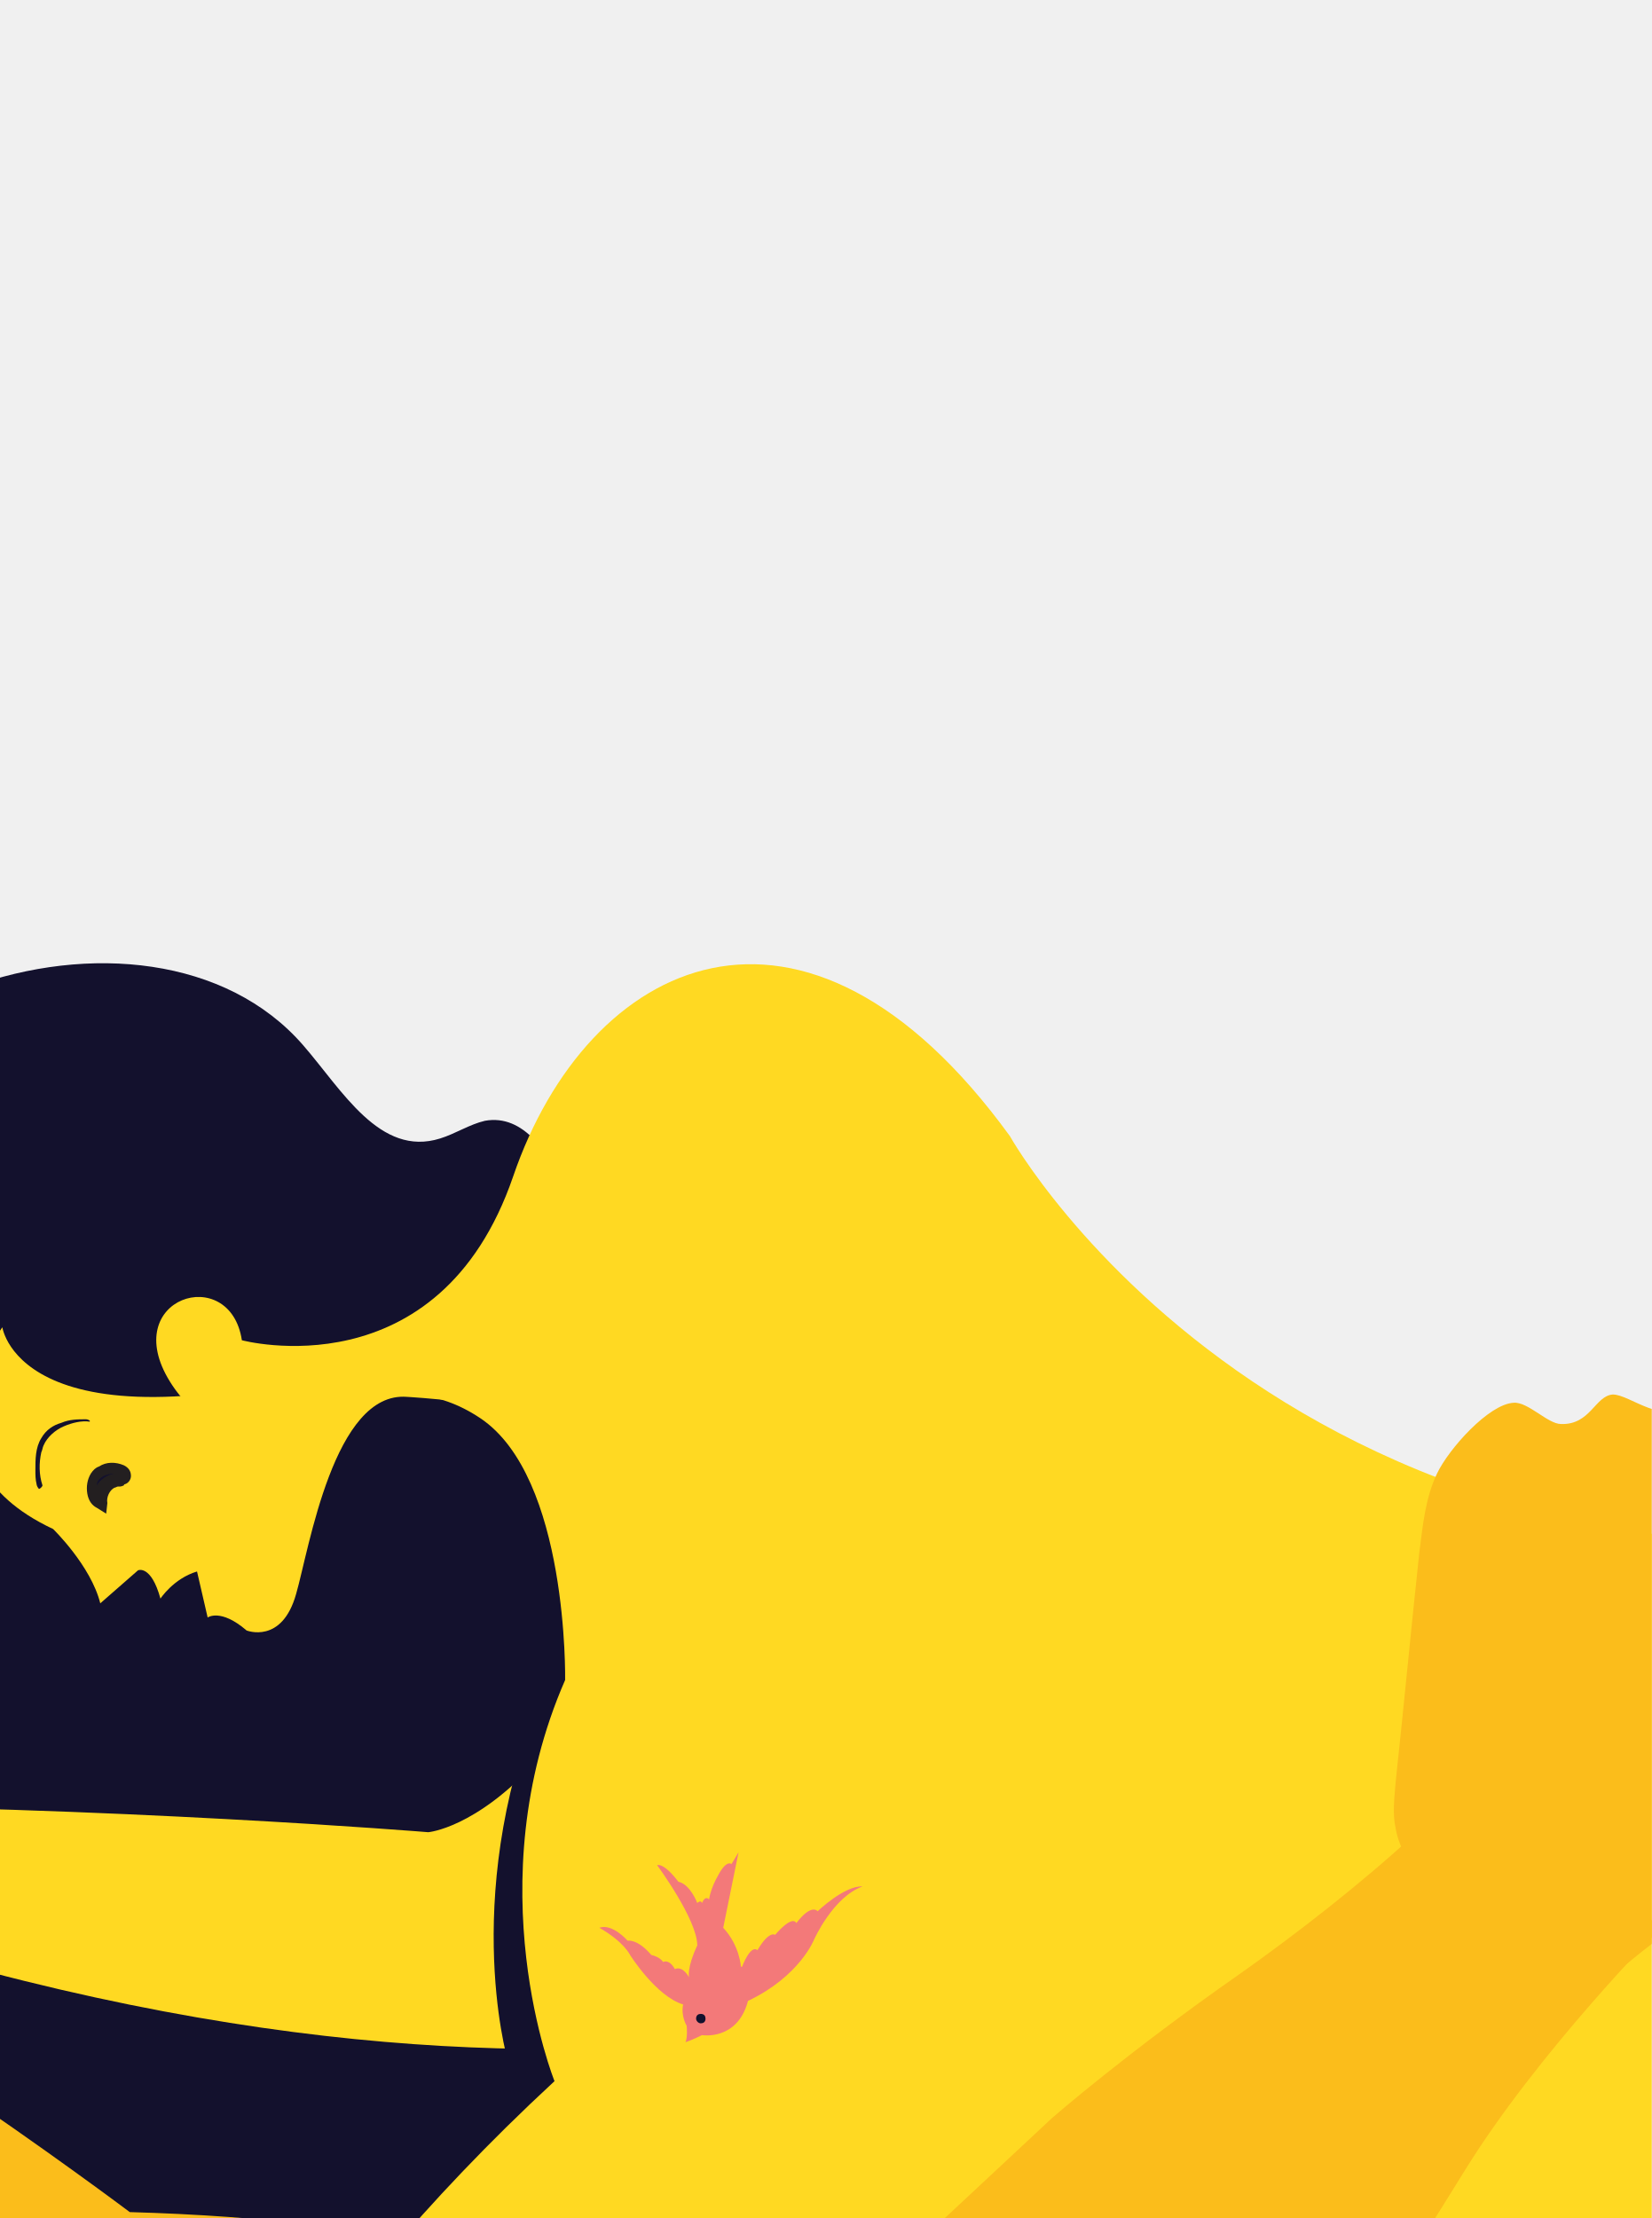
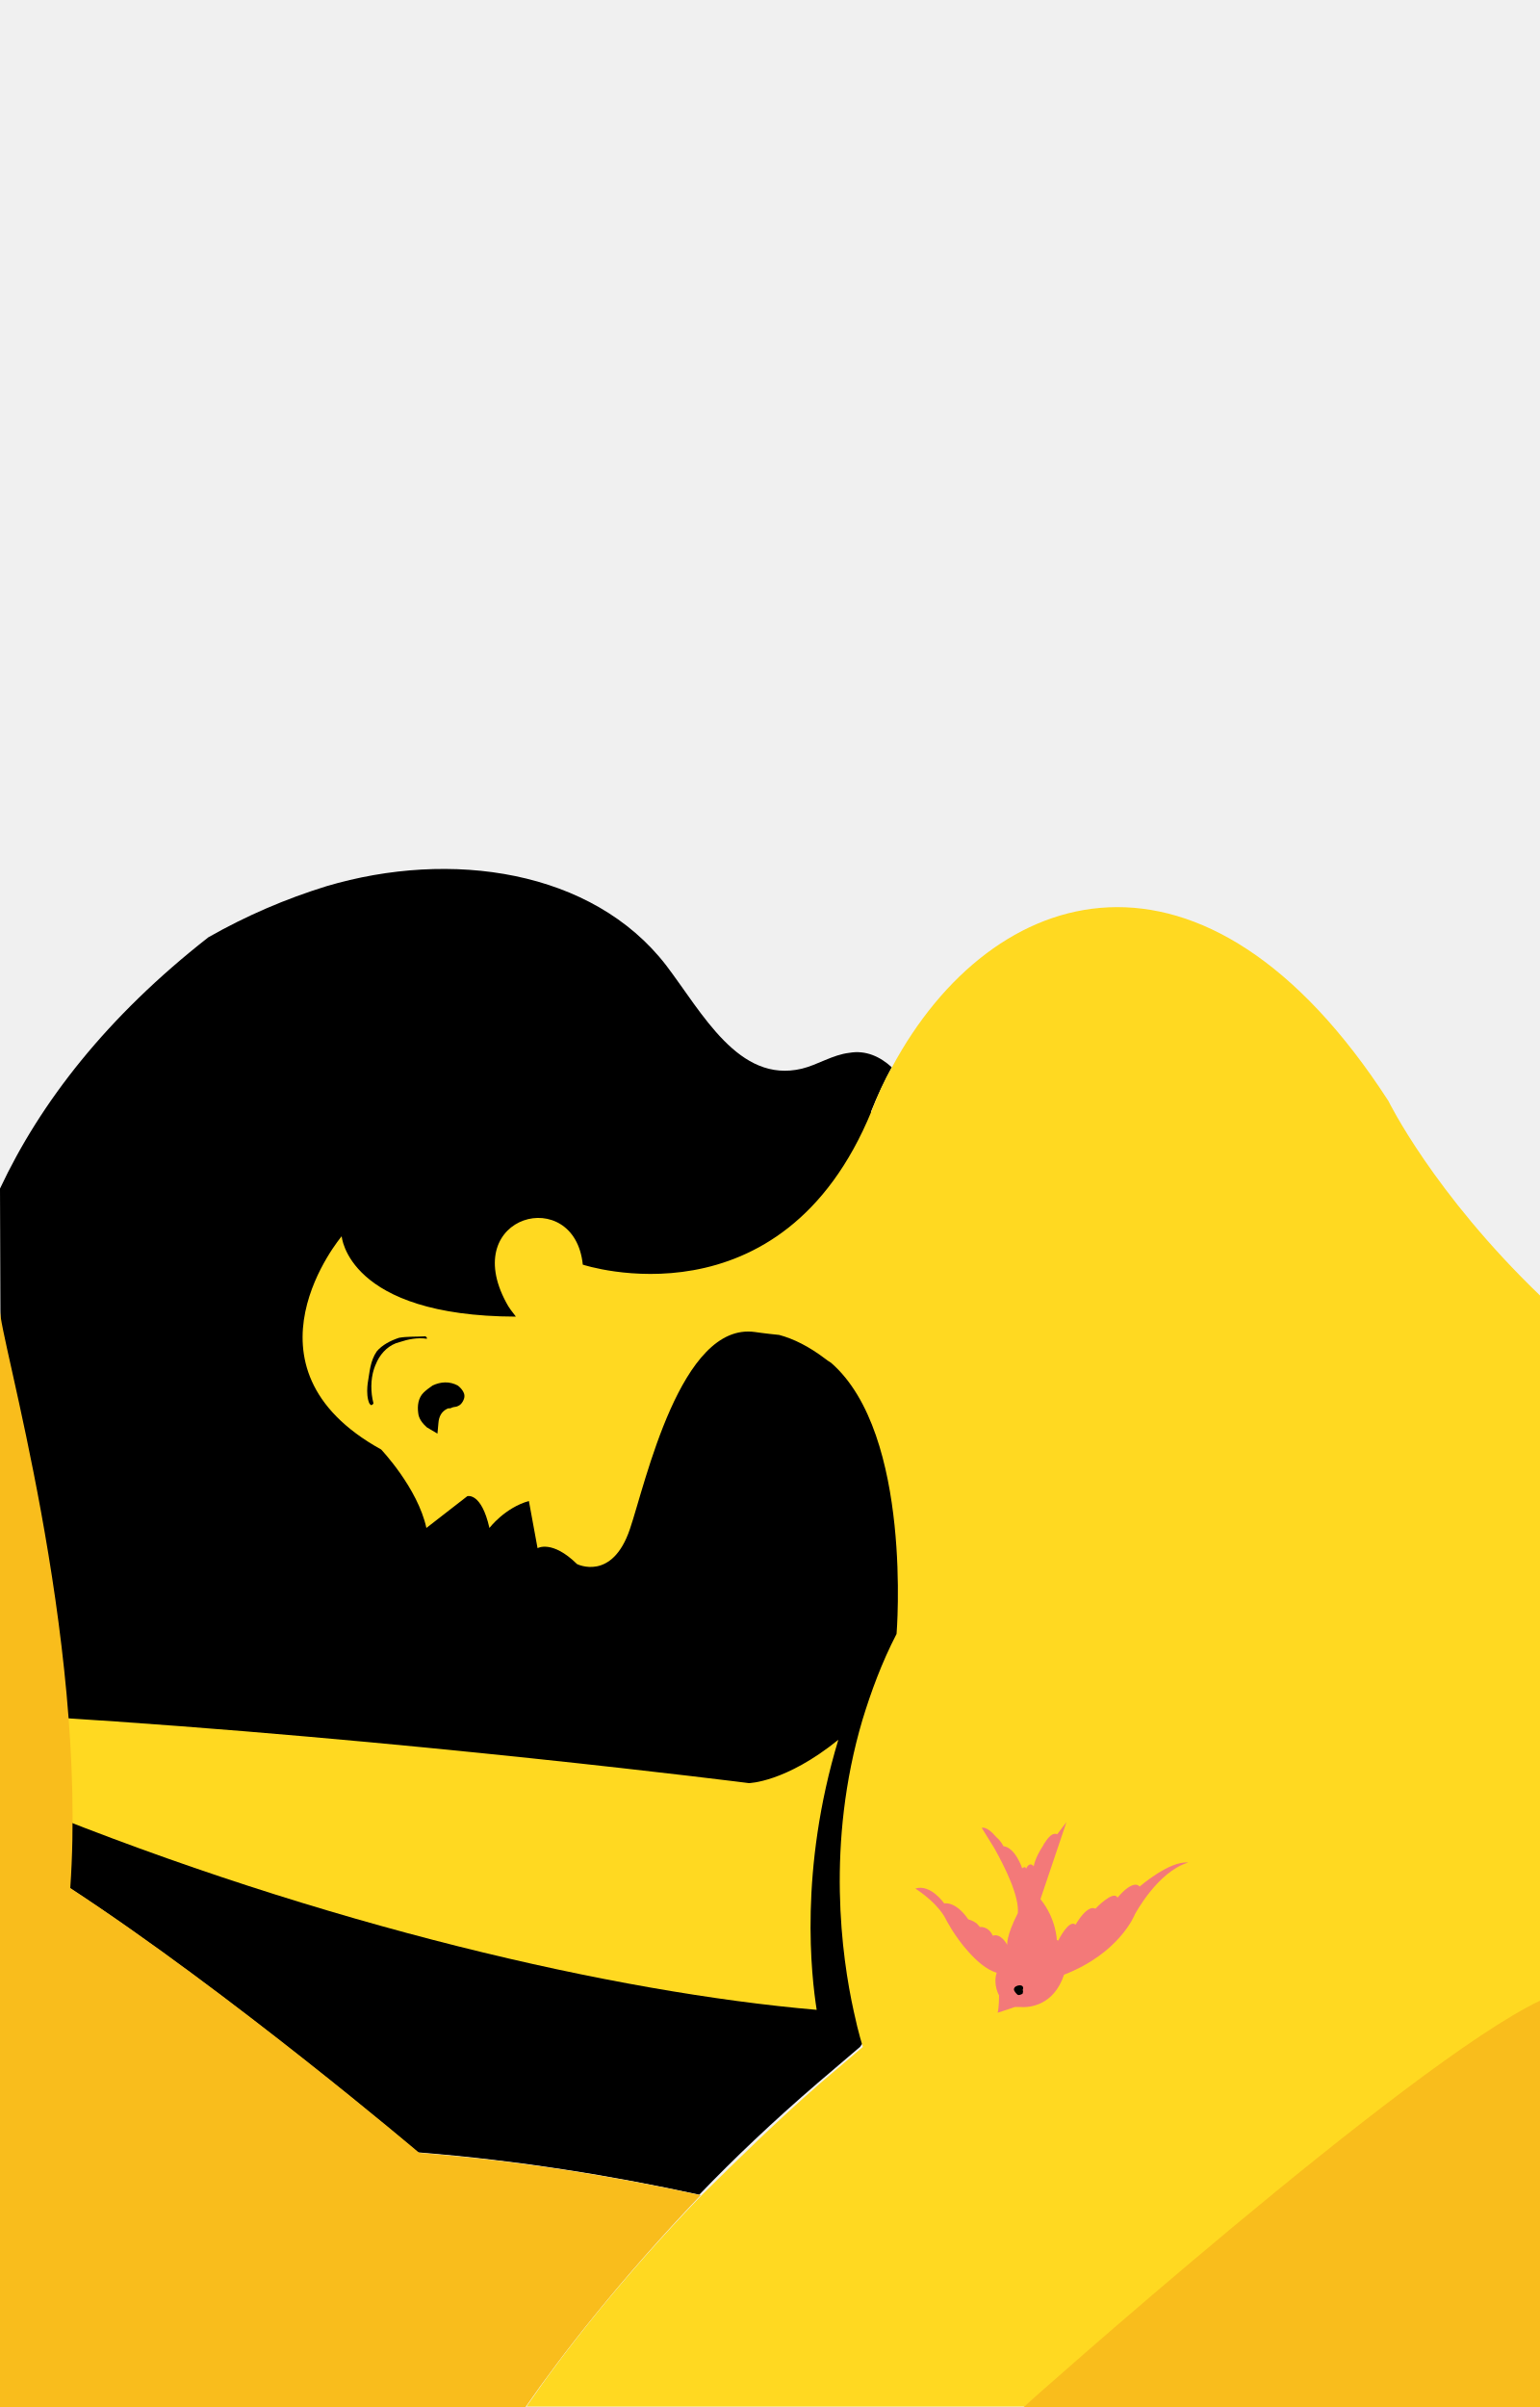
- <svg xmlns="http://www.w3.org/2000/svg" xmlns:xlink="http://www.w3.org/1999/xlink" version="1.1" id="about1" x="0px" y="0px" viewBox="0 0 140 188" enable-background="new 0 0 140 188" xml:space="preserve" preserveAspectRatio="xMinYMax slice" width="100%" height="100%">
-   <switch>
-     <g>
-       <g>
-         <defs>
-           <rect id="SVGID_1_" width="140" height="188" />
-         </defs>
-         <clipPath id="SVGID_2_">
-           <use xlink:href="#SVGID_1_" overflow="visible" />
-         </clipPath>
-         <g clip-path="url(#SVGID_2_)">
-           <g>
-             <path fill="#13112D" d="M-35.1,180c8.2,8.5,17.3,16,27.2,22.4c7,4.6,15,8.7,23.8,7.5c12.1-1.7,31.8-7.6,37.8-19.2       c13.8-26.8,4.7-64.2-5.8-89.8c-1.3-3.1-3.5-6.5-6.8-5.9c-1.3,0.3-2.5,1.1-3.8,1.5c-5.1,1.6-8.3-4.1-11.6-7.9       c-6.5-7.5-18.2-8.6-28.3-4.9c-10,3.7-18.6,11.3-26.1,19.5c-13.5,14.8-25.1,34.7-21,53C-47.6,165.8-41.6,173.4-35.1,180" />
-             <path id="arm" fill="#FFD922" d="M61.8,111.1c-9.5,42.9-25.5,44.2-25.5,44.2s-26.8-2.2-56.6-2.3l-0.2,8.1c72.4,25.6,111.6,4.2,111.6,4.2       " />
-             <path fill="#FBBD1B" d="M-51.3,249.1c-3.7-6.3-9.7-4.3-9.7-4.3l29.9-83.2c13.1,4.1,42.1,25.9,42.1,25.9       c90.4,2.5,104.5,64.5,104.5,64.5l10.5-5.1l-1.2-17.9c9-2.7,18.3-1.1,18.3-1.1l2.5-12.5c24.3,9.1,28.4,22.2,28.4,22.2       c7.7,34.9-10,33.6-10,33.6c-11.2,1.3-36.5,8.5-36.5,8.5c-9.3,3.8-17,27.7-18.2,31.6c-19.8,61.8-58.5,31.2-58.5,31.2       c-18-13.7-29.4-34.6-44.5-51.9c-11.8-13.6-25.6-25.2-40.7-34.4c-5.3-3.3-11.1-6.3-17.5-5.9c5.3,0,10.5,0,15.8,0" />
-             <path fill="#13112D" d="M53.1,174.4c3.2-8.4,4.3-18.4,4.4-27.6c0.1-7.5-0.4-28.8-12.8-27.2c-1.6,0.2-3.2,0.7-4.7,1.3       c6.7,5.7,6.4,21.6,6.4,21.6c-7.6,17.4-3.4,32-3.4,32C36.6,180.5,49.9,182.9,53.1,174.4" />
-             <path fill="#FFFFFF" d="M85.1,280.9c0,0-6.1-14.7-20.3-22.1c0,0,16.9-9,49.9-56.4c3.9-5.5-18.6,1.4-10.9-2.7       c10.2-5.4,26.3-53.6,26.3-53.6c-0.1,4.3-13,14.6-22.7,21.1S91.3,179,91.3,179L5.1,263l1.7,6.5c0,0,4.1,46.3,54.9,69.8       c0,0,6.6,1.6,9.2,3.9C70.8,343.1,111.1,321.5,85.1,280.9" />
-             <path fill="#FFD922" d="M66.6,200.7l40-4.8c12.1,15.4,34.7,6.4,34.7,6.4c-2.7,33.1-0.9,60.9,3.2,84       c1.3,22.5,8.4,65.6,41.6,107.9c0,0,5.5-4,9.3-4.5c0,0,62.6-17.2,151.9-101.3c0,0,5.2-5.9,18.7-13.2c9.1-4.9,18.3-9.9,27.4-14.8       c2.4-1.3,4.9-2.7,7.6-3.1c2.6-0.4,5.5,0.3,7,2.4c1.2-0.4,2.3-1.7,2.5-3.1c0.2-1.4-0.4-2.8-1.5-3.4c1.1-0.5,2.2-1.1,3.3-1.6       c0.3-0.1,0.6-0.3,0.8-0.5c0.5-0.5,0.4-1.4,0.1-2c-0.4-0.5-1-0.9-1.5-1.1c0.3-0.3,0.7-0.6,1-1c0.1-1.6-1.7-2.6-3-1.8       c1.2-0.7,1.6-2.7,0.9-3.8c-0.8-1.1-2.6-1-3.5,0.2c0.2-1.4-1.6-2.1-2.8-1.5c-1.2,0.6-1.9,2-2.6,3.3c-2.5-1.4-5.7-1.1-8.6-0.3       c-2.9,0.8-5.8,2.2-8.7,2.8c-6.7,1.4-13.2-1-19.6-2.5c-2-0.5-4.1-0.8-6.2-0.6c-2.1,0.3-4.3,1.2-5.8,3c-1.5,1.8-2.2,4.3-2.5,6.6       c-0.3,2.4-0.2,4.9-1.3,7c-0.6,1.1-1.5,2.8-3,4.8c0,0-6.2,7.6-17.2,15.4c-10.7,6.6-26.2,12.2-47.9,12.8       c-47.1,1.3-73.7,38.2-73.7,38.2l18.6-58.4c24.7-101.6,5-153-50.2-143.1c-65.2,11.7-90-32.8-90-32.8       c-17.5-24.1-35.8-15-42.1,3.4c-6.3,18.4-23,13.9-23,13.9c-1-6.6-10.5-3.6-6.1,3.5c4.4,7.1,12.8,4.2,12.8,4.2s6-6.1,13.5-1.1       c7.5,5,7.2,22.2,7.2,22.2c-7.6,17.4-0.9,34-0.9,34C24.3,197.4,16.8,215,16.8,215l-60.7,25.8l3,9.9       C31.2,250.4,66.6,200.7,66.6,200.7" />
-             <path fill="#FBBD1B" d="M84.7,279.6c0,0-8.6-13.5-21.1-18.9c0,0,21-12.7,60.6-76.8c6.2-10,16.4-20.3,16.4-20.3l-13.3-17.9       c0,4.3-12.7,14.9-22.2,21.6c-9.6,6.7-15.9,12.2-15.9,12.2l-89.3,83.3l6.7,9.2c0,0,5.1,46.1,56.5,68.3c0,0,6.7,1.5,9.3,3.7       C72.4,344.1,111.6,319.5,84.7,279.6" />
-             <path fill="#FBBD1B" d="M-11.4,190c0,0-9.4-5.1-7.2-33.2c0,0,14-90.1,4.8-166.7l-12-6.5c0,0-0.4,2.9-37.7,85.9       c0,0-95.6,142.7,1.4,180.7" />
-             <path fill="#FFD922" d="M33.2,114.8c2.5,2.1,10.7-4.7,10.7-4.7l0.7,10.2c-1.2-1.4-10.1-1.9-10.1-1.9       c-6.2-0.5-8.3,12.9-9.4,16.7c-1.2,4.3-4.2,3.1-4.2,3.1c-2.2-1.9-3.3-1.1-3.3-1.1l-0.9-3.9c-2,0.6-3.1,2.3-3.1,2.3       c-0.8-2.9-1.9-2.4-1.9-2.4l-3.2,2.8c-0.8-3.2-4-6.3-4-6.3c-12.6-5.9-4.3-17.1-4.3-17.1S1.8,124.1,33.2,114.8" />
-             <path fill="#13112D" d="M10.2,124.6c-0.7-0.3-1.7-0.1-2.2,0.6c-0.5,0.7-0.3,1.8,0.4,2.2c-0.1-0.9,0.5-1.8,1.4-1.9       c0.2,0,0.3,0,0.5-0.1c0.1-0.1,0.3-0.2,0.3-0.3C10.5,124.8,10.3,124.7,10.2,124.6" />
-             <g>
-               <path fill="#231F20" d="M9,128.3l-0.8-0.5c-0.4-0.2-0.7-0.6-0.8-1.2c-0.1-0.6,0-1.2,0.3-1.7c0.2-0.3,0.4-0.5,0.7-0.6        c0.6-0.4,1.4-0.4,2.1-0.1c0.4,0.2,0.6,0.5,0.6,0.9c0,0.3-0.2,0.6-0.5,0.7l0,0c0,0-0.1,0-0.1,0.1c-0.2,0.1-0.3,0.1-0.4,0.1        c0,0-0.1,0-0.1,0c-0.1,0-0.2,0.1-0.3,0.1c-0.4,0.2-0.7,0.8-0.6,1.3L9,128.3z M8.8,125.1c-0.2,0.1-0.3,0.2-0.4,0.3        c-0.1,0.1-0.2,0.3-0.2,0.5c0.3-0.5,0.9-0.9,1.5-1C9.4,124.9,9,125,8.8,125.1z" />
-             </g>
-             <path fill="#13112D" d="M3.6,125.9c-0.3-0.9-0.3-1.9-0.1-2.8c0.1-0.2,0.1-0.4,0.2-0.6c0.3-0.7,1-1.3,1.7-1.6       c0.7-0.3,1.5-0.5,2.2-0.4c0.1-0.1-0.2-0.2-0.3-0.2c-0.7,0-1.4,0-2.1,0.3c-0.7,0.2-1.3,0.6-1.7,1.3c-0.5,0.8-0.5,1.8-0.5,2.7       c0,0.4,0,0.8,0.1,1.2c0,0.1,0.1,0.3,0.2,0.4C3.4,126.2,3.6,126,3.6,125.9" />
-             <path fill="#FDEE04" d="M-84.8,239.9c1.7-2.4,22.5,1.9,22.4-1.2c-0.1-1.8-1.6-4-3-5.3c-1.3-1.3-2.9-2.4-3.9-4       c-1-1.6-1.1-4,0.3-4.9c4.6,2,5.7,6.7,10.5,8c1.3,0.3,3,2,4.4,2.4c3.8,1.2,6.7,5.7,10.5,5.4c0.7-0.1,2.2,0.2,2.8,0.6       c0.6,0.4,0,0.6,0.2,1.3c0.7,2.8,1.5,5.8,1.4,8.7c-4.1-0.7-7-0.1-11.7,1.5c-4.7,1.5-10.3,1.4-15.1-0.8c-1-0.5-2-1-3-1.3       c-2.1-0.6-4.6-0.2-6.3-1.7c-0.9-0.8-1.4-2.1-2.5-2.7c-0.9-0.5-1.9-0.5-2.7-1c-1-0.7-1.4-2-2.4-2.7c-0.9-0.6-2.2-0.9-2.2-1.9       c0-0.1,0-0.3-0.1-0.4C-85.3,239.6-84.9,240-84.8,239.9" />
-             <path fill="#FBBD1B" d="M162.7,130.8c1.9-0.4,1.1-4.3,0.2-6.1c-1.7-3.4-5.3-7-8.6-4.8c-1.1,0.7-2.1,2-3.3,1.8       c-1.4-0.1-1.8-2.2-3-3c-1.2-0.9-3-0.5-4.3,0.4c-2.8,1.8-5.5-0.9-7-0.9c-1.5,0.1-1.9,2.6-4.4,2.5c-1.1,0-2.8-1.9-4-1.8       c-2.1,0.1-5.5,3.9-6.5,6c-1,2.1-1.2,4.4-1.5,6.7c-0.7,6.5-1.3,12.9-2,19.4c-0.1,1.3-0.3,2.7,0,4c0.2,1.2,0.8,2.3,1.4,3.3       c2.6,4.5,6,8.4,10,11.6c0.5,0.4,0.9,0.7,1.5,0.8c1.4,0.3,2.9-0.9,4.1-2c8-7.2,18-13.7,27.7-12.1c3,0.5,6.8,1.3,8.6-1.6       c1.1-1.8,0.5-4.2-0.7-5.7c-3.1-4.1-9-4-14-4.7c-0.8-0.1-1.6-0.3-2.2-0.9c-0.5-0.5-0.6-1.3-0.7-2.1c-0.6-4.6,0.4-6.7,3.2-10.6       C157.2,131.1,161.9,130.9,162.7,130.8" />
-             <path fill="#FFFFFF" d="M208.2,326.6c0,0-5.2,16.9-8.8,24.7c0,0,6.4-11.3,10.1-25.2L208.2,326.6z" />
-             <path fill="#F37979" d="M62.6,157l-0.6,1c0,0-0.4-0.4-1.1,0.9c-0.7,1.2-0.8,2.1-0.8,2.1s-0.3-0.4-0.6,0.3c-0.1-0.3-0.4,0-0.4,0       s-0.6-1.6-1.6-1.8c-1.3-1.7-1.8-1.4-1.8-1.4s3.4,4.6,3.4,6.8c-0.9,1.9-0.7,2.7-0.7,2.7s-0.5-1-1.2-0.7c-0.5-0.9-1-0.6-1-0.6       s-0.2-0.4-1-0.6c-1.2-1.4-2-1.2-2-1.2s-1.3-1.5-2.4-1.1c2.1,1.2,2.6,2.3,2.6,2.3s2.2,3.5,4.5,4.2c-0.2,1,0.3,1.8,0.3,1.8       s0.1,1-0.1,1.4c0.6-0.2,1.4-0.6,1.4-0.6s3,0.5,3.9-2.9c4.4-2.1,5.6-5.2,5.6-5.2s1.6-3.6,4.1-4.5c-1.5-0.1-3.8,2.1-3.8,2.1       s-0.5-0.7-1.8,1c-0.4-0.7-1.8,1-1.8,1s-0.5-0.4-1.5,1.3c-0.6-0.5-1.3,1.4-1.3,1.4l-0.1,0c0,0-0.1-1.8-1.5-3.3" />
-             <path fill="#13112D" d="M59.4,171.5c0.2,0,0.4-0.1,0.4-0.4c0-0.2-0.1-0.4-0.4-0.4c-0.2,0-0.4,0.1-0.4,0.4       C59,171.3,59.2,171.5,59.4,171.5" />
-           </g>
-         </g>
-       </g>
-     </g>
-   </switch>
+ <svg xmlns="http://www.w3.org/2000/svg" version="1.1" id="about1" x="0px" y="0px" viewBox="0 0 320 500" enable-background="new 0 0 320 500" xml:space="preserve">
+   <g>
+     <path id="hair" d="M181,230.9c1.3-3.2,2.8-6.4,4.3-9.2c-2.4-2.2-5.4-3.6-8.8-3c-3.5,0.4-6.6,2.5-9.9,3.3   c-13.1,3.1-20.6-11.5-28.2-21.5c-15.3-19.8-44.7-24.1-70.6-16.4c-8.4,2.6-16.6,6.1-24.5,10.6C22.2,211.2,8.4,229,0,246.9L0.4,361   c6.8,18,14,29.8,13.9,31.1c33.2,21.7,72.5,55,72.5,55c21.3,1.7,40.6,4.9,58.5,8.8c7.2-7.5,15.4-15.3,24.6-23.2   c2.9-2.5,5.9-5,8.8-7.5C178.8,425.2,241,339.4,181,230.9z" />
+     <path id="arm" fill="#FFD921" d="M169.7,417.5c-1.1-7-3.7-29,4.5-56.1c-11,8.9-18.6,9-18.6,9s-72.2-9.2-145.3-13.7   c-1.3,6.4-3.6,14.6-4.1,18.5C67.3,400,127.9,413.9,169.7,417.5z" />
+     <path id="man_leg" fill="#F9BD1C" d="M0,500l109.2,0c7.7-11.1,19.6-26.4,36.4-44c-17.9-3.9-37.3-7.1-58.5-8.8   c0,0-39.3-33.3-72.5-55C18.3,339.3-0.4,276.9,0,272V500z" />
+     <path id="eye" d="M95.1,287.9c-1.8-0.9-3.6-0.8-5.2,0c-0.6,0.3-1.4,0.9-1.9,1.5c-1,1-1.1,2.6-1.1,4.2c0.1,1.3,0.8,2.2,1.8,3   l2.2,1.3l0.2-2.2c-0.1-1.3,0.6-2.4,1.9-3c0.2-0.1,0.5,0,0.7-0.1l0.2-0.1c0.2-0.1,0.5,0,1.2-0.3l0.2-0.1c0.6-0.3,1.3-1.1,1.2-1.9   C96.6,289.3,95.8,288.3,95.1,287.9z M95.1,290c-0.1-0.2,0-0.5-0.3-0.6C95.1,289.5,95,289.8,95.1,290z M94.7,289.2   C94.7,289.2,94.8,289.4,94.7,289.2C94.8,289.4,94.7,289.2,94.7,289.2z" />
+     <path id="woman_body" fill="#FFD921" d="M288.5,228.7c-38.3-59.2-82.3-45.7-103.1-7.1c-1.7,2.9-3.1,6-4.3,9.2   c-18.7,45.6-60,31.9-60,31.9c-1.7-16.7-25.8-10.4-15.9,7.9c0.5,1,1.3,2,2,2.9C72.2,273.4,71,256.8,71,256.8s-22.9,27.1,8.2,44.3   c0,0,7.6,8,9.4,16.3l8.5-6.6c0,0,2.9-0.9,4.6,6.6c0,0,3.2-4.2,8.2-5.6l1.8,9.8c0,0,3-1.8,8.2,3.3c0,0,7.3,3.7,11-7.3   c3.2-9.4,10.5-43.1,26-40.9c0,0,2,0.3,5,0.6c3,0.8,6.2,2.4,9.5,4.9c0.4,0.3,0.8,0.6,1.3,0.9c17,14.8,13.6,56.3,13.6,56.3   c-3.1,6-5.3,12-7.1,17.9c-7.6,25.7-4.3,49.2-1.8,60.5c1,4.7,1.9,7.4,1.9,7.4c-2.9,2.5-5.9,5-8.8,7.5c-9.1,7.9-17.2,15.9-24.6,23.2   c-16.9,17.5-28.9,32.9-36.5,44l103.5,0l12.1-10c0.6-0.8,0.8-0.9,0.8-0.9l0.5,0l2.9-2.5l56.7-47c0,0,13.4-10.7,34.3-23.9l0-146.3   C297.8,247.8,288.5,228.7,288.5,228.7z M96.5,290.1c0,0.5-0.5,1.6-1.2,1.9l-0.2,0.1c-0.4,0.2-0.7,0.1-1.2,0.3l-0.2,0.1   c-0.2,0.1-0.5,0-0.7,0.1c-1.3,0.6-1.8,1.7-1.9,3l-0.2,2.2l-2.2-1.3c-0.9-0.8-1.7-1.8-1.8-3c-0.2-1.5,0-3.1,1.1-4.2   c0.5-0.5,1.3-1.1,1.9-1.5c1.7-0.8,3.5-0.9,5.2,0C95.8,288.3,96.6,289.3,96.5,290.1z" />
+     <path id="man_arm" fill="#F9BD1C" d="M212.7,500l107.3,0l0-84.4C292.8,428.5,212.7,500,212.7,500z" />
+     <path id="bird_body" fill="#F37979" d="M216.8,383.3c-1.8,2.7-2,4.4-2,4.4s-0.8-1.2-1.6,0.5c-0.1-0.7-0.8-0.1-0.8-0.1   s-1.4-4.3-3.9-4.6c-0.4-0.8-0.9-1.4-1.5-1.9l0,0c-2-2.4-3-1.9-3-1.9s1.1,1.8,2.6,4.2l0,0c2.3,4.1,5.2,10,4.9,13.5   c-2.5,4.9-2.2,6.6-2.2,6.6s-1.3-2.5-3-1.9c-1-2.1-2.7-1.8-2.7-1.8s-0.1-0.2-0.6-0.7l0,0c-0.4-0.3-0.8-0.6-1.8-0.9   c-2.7-3.9-5-3.3-5-3.3s-2.8-4.1-6-3.1c5,3.3,6.3,6.3,6.3,6.3s1.8,3.6,4.7,6.8l0,0c1.8,2,3.7,3.7,5.9,4.4c-0.8,2.5,0.5,4.7,0.5,4.7   s0,2.6-0.3,3.6c1.6-0.5,3.6-1.2,3.6-1.2s0.5,0,1,0l0,0c2.2,0.2,7.1-0.4,9.2-6.7c11.6-4.5,14.7-12.5,14.7-12.5s4.7-8.9,11.1-10.8   c-3.9-0.4-10.1,5-10.1,5s-1.1-1.8-4.6,2.3c-0.8-1.7-4.6,2.3-4.6,2.3s-1.4-1.2-4.1,3.3c-1.4-1.2-3.6,3.3-3.6,3.3l-0.3-0.1   c0,0-0.1-4.4-3.4-8.5l5.4-16l-1.9,2.5C219.6,381.1,218.6,380.1,216.8,383.3C217,382.7,216.8,382.8,216.8,383.3" />
+     <path id="bird_eye" d="M211.9,412.4c-0.5,0-1.2,0.3-1.2,0.8c-0.1,0.3,0.5,1,0.8,1.2c0.3,0.1,0.7-0.1,0.9-0.2l0,0   c0.2-0.1,0.1-0.3,0.2-0.6l-0.1-0.2l0,0C212.8,412.7,212.4,412.4,211.9,412.4z" />
+     <path id="eyebrow" d="M83,278.8c1.8-0.6,3.7-1,5.7-0.7c0.1-0.3-0.3-0.6-0.5-0.5c-1.8,0.1-3.7,0-5.3,0.3   c-1.8,0.6-3.5,1.5-4.6,2.8c-1.4,2-1.5,4.4-1.9,6.7c-0.1,0.8-0.2,2.2,0.1,3.4c0.1,0.2,0.1,0.7,0.5,1c0.1,0.2,0.5,0,0.6-0.3   c-0.6-2.3-0.6-4.9,0.1-7.1c0.1-0.3,0.3-0.9,0.7-1.7C79.3,280.9,80.9,279.3,83,278.8z" />
+   </g>
</svg>
